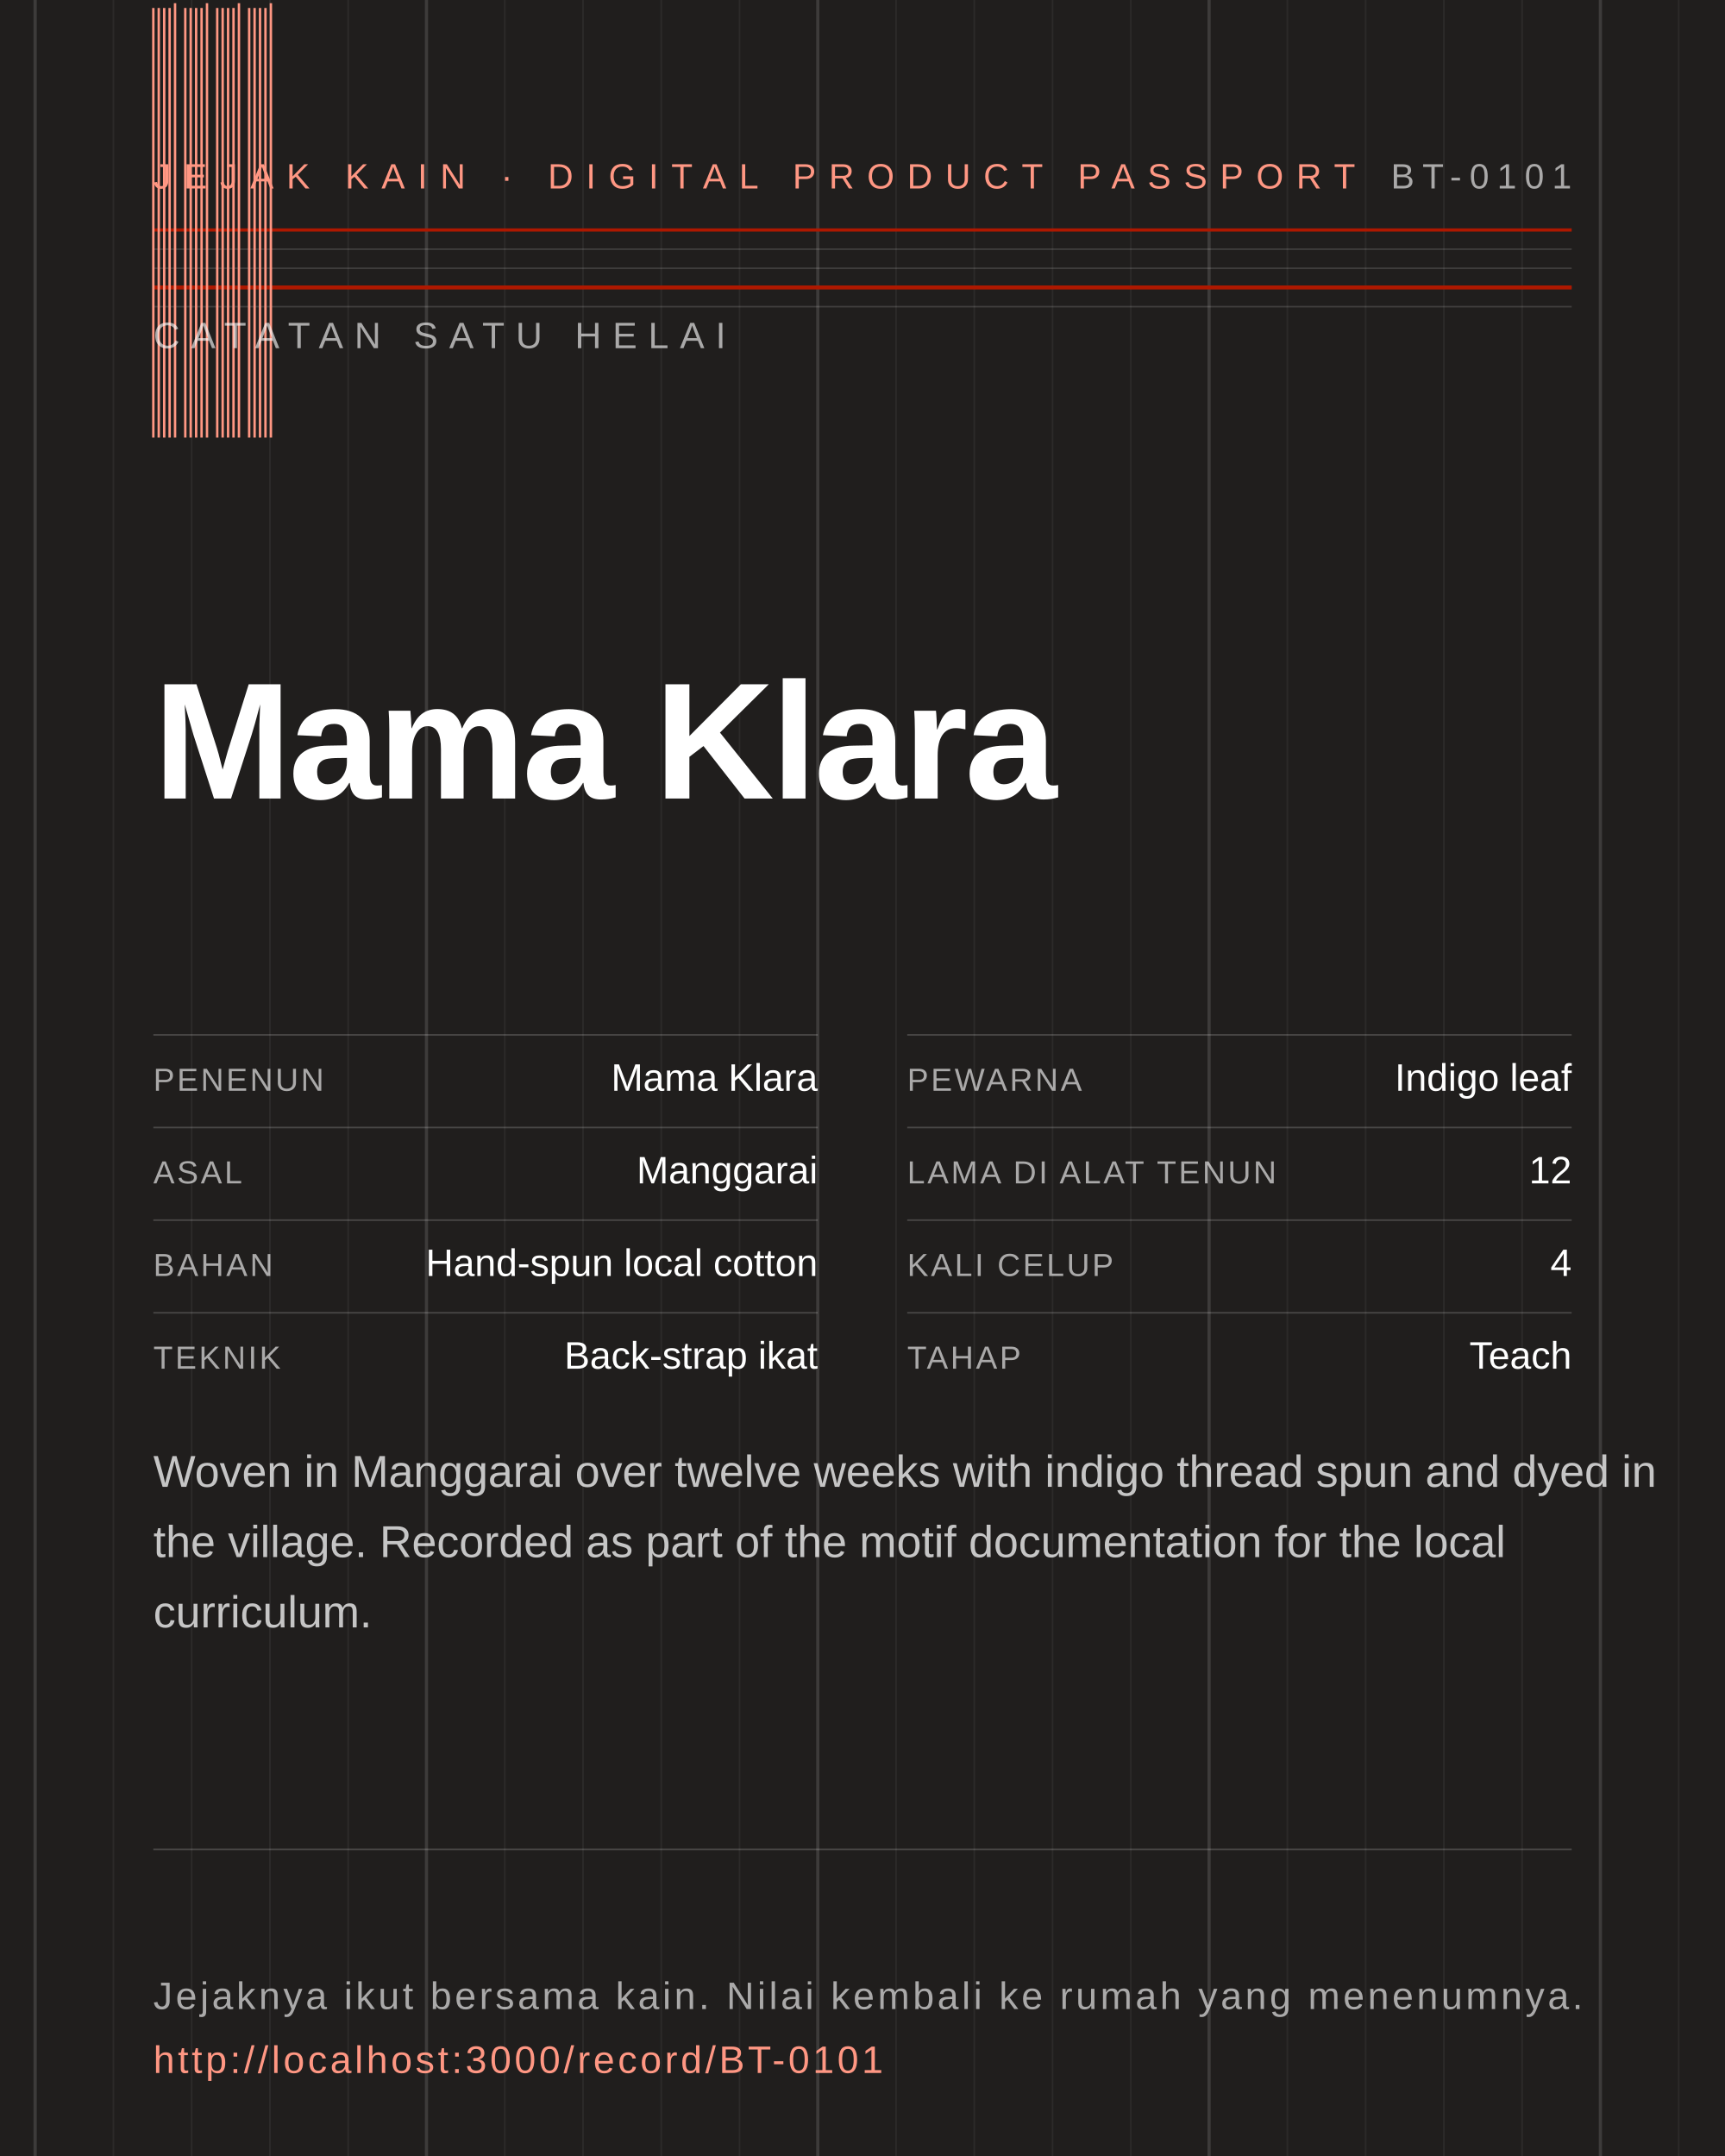
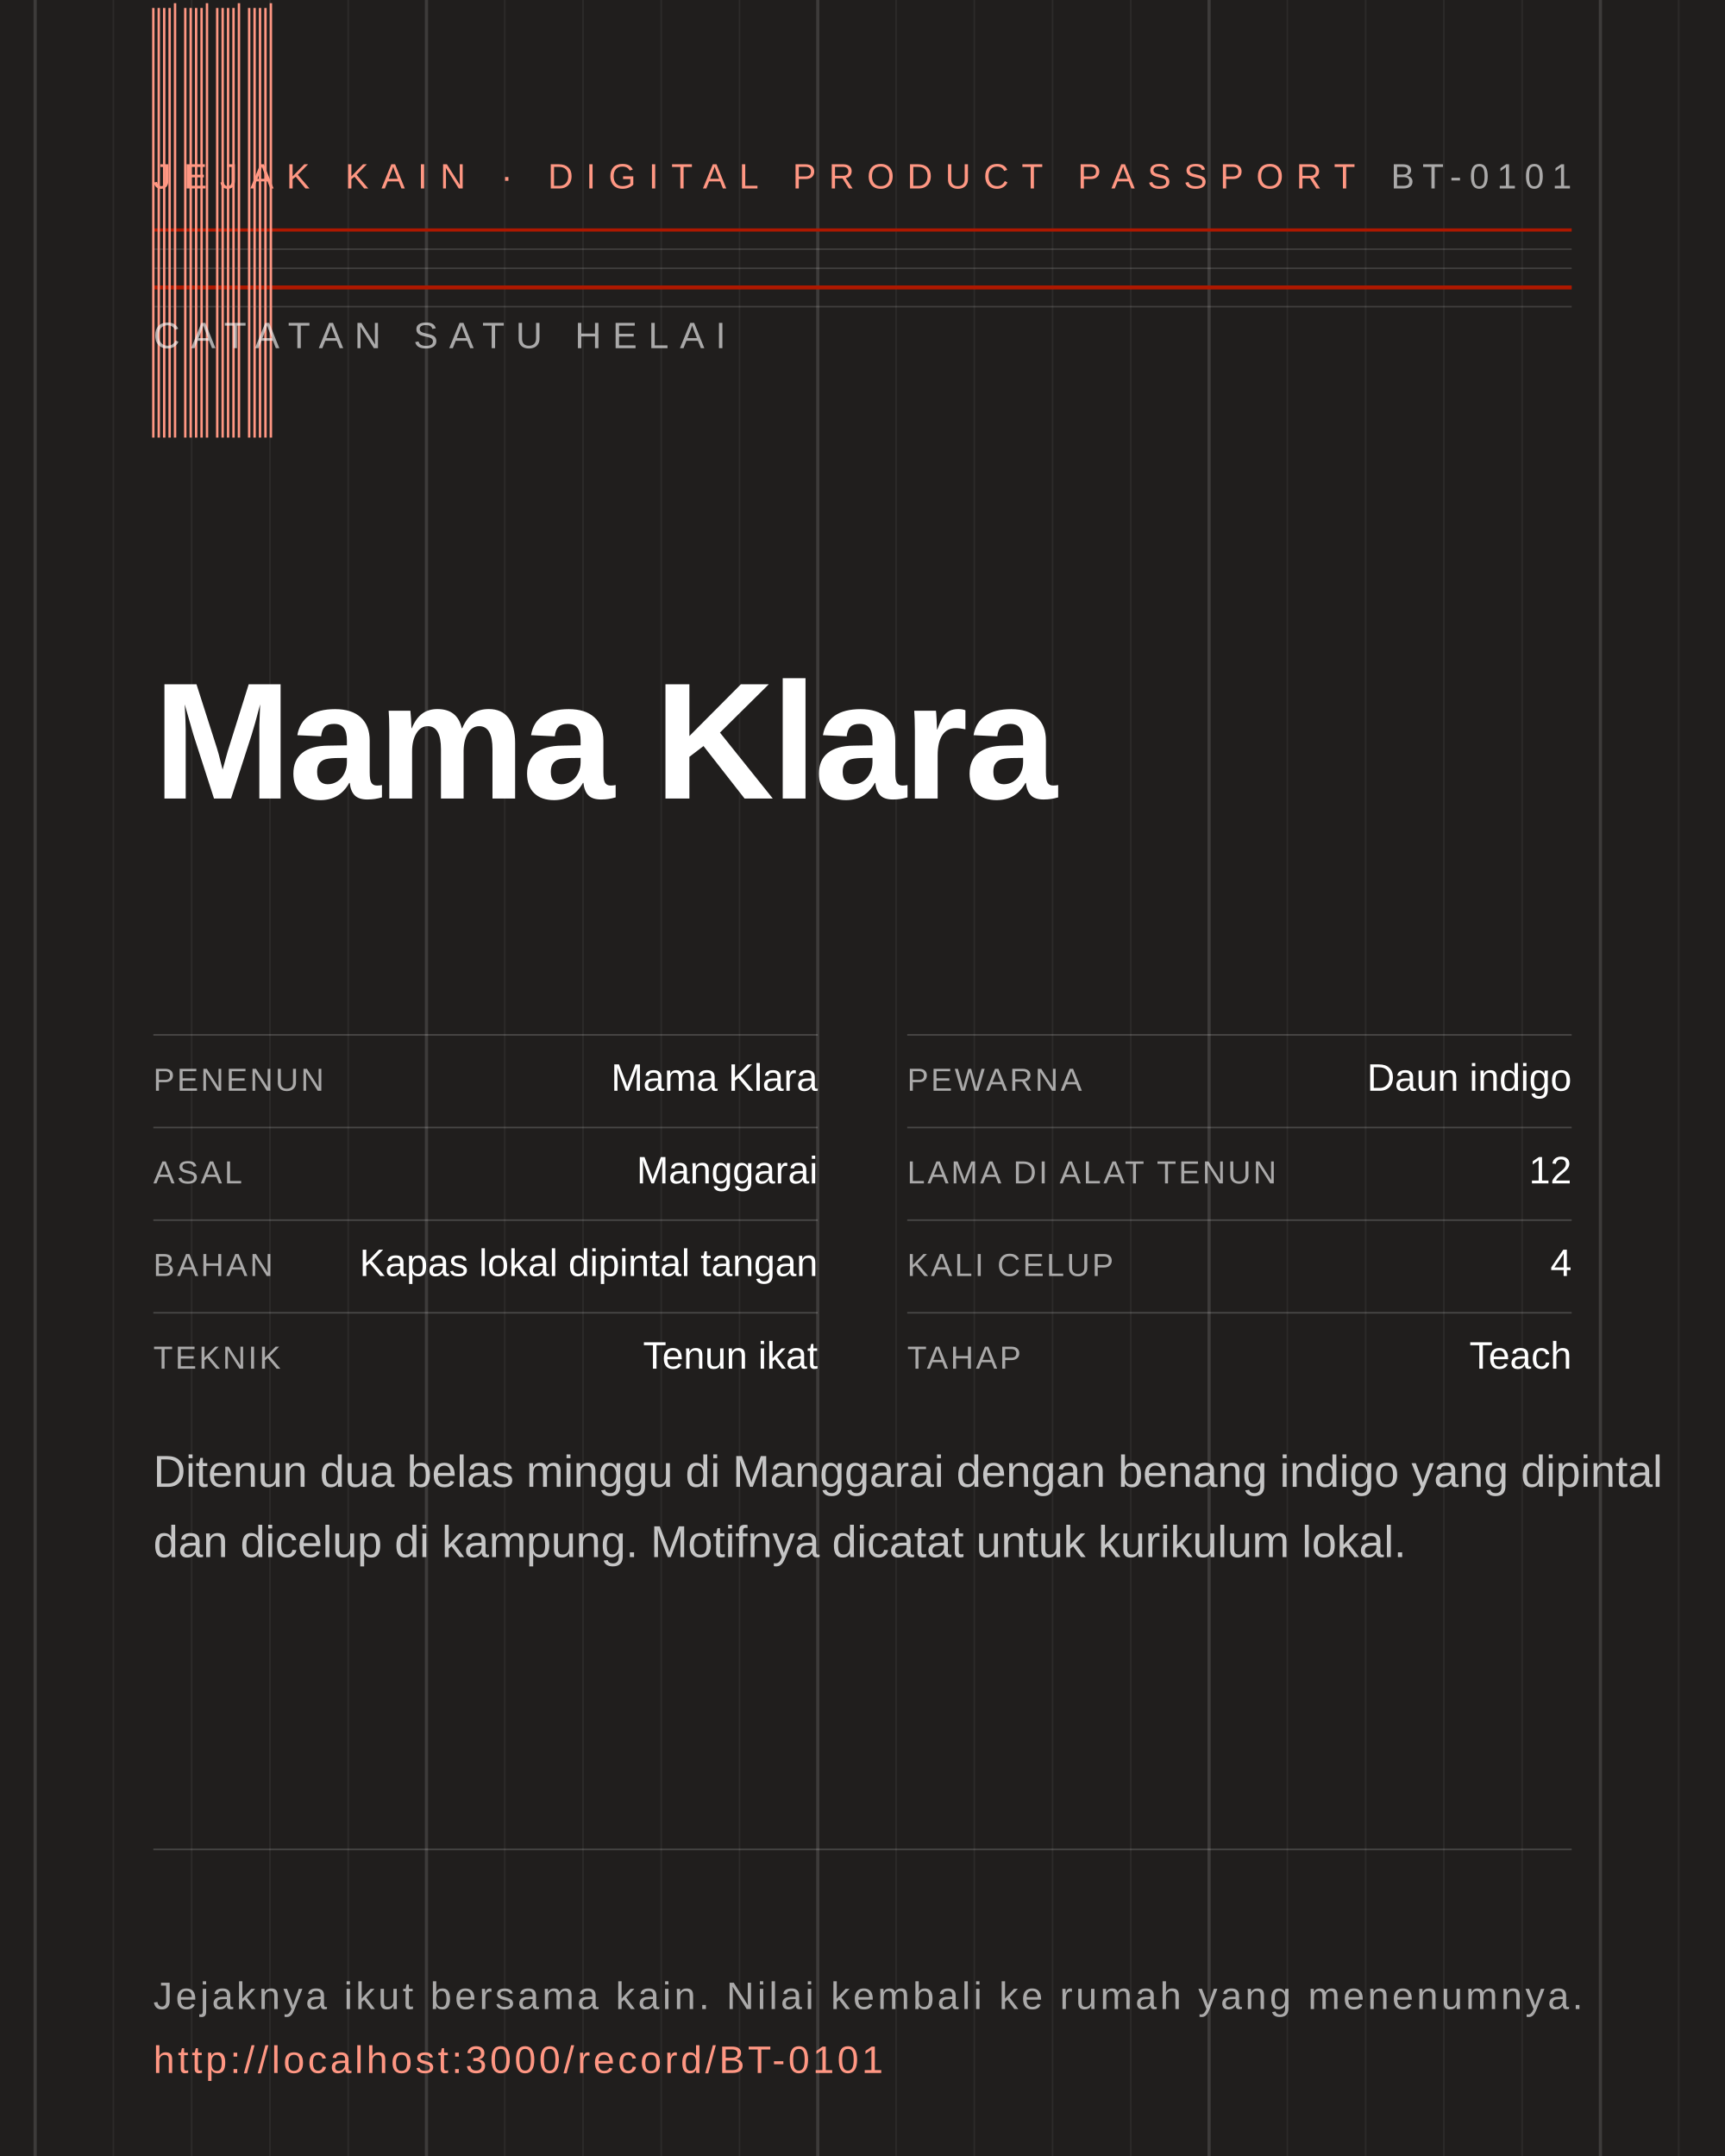
- <svg xmlns="http://www.w3.org/2000/svg" width="1080" height="1350" viewBox="0 0 1080 1350" role="img" aria-label="Cloth no. 0101 · Mama Klara">
+ <svg xmlns="http://www.w3.org/2000/svg" width="1080" height="1350" viewBox="0 0 1080 1350" role="img" aria-label="Kain no. 0101 · Mama Klara">
  <rect width="1080" height="1350" fill="#201E1D" />
  <g>
    <line x1="22" y1="0" x2="22" y2="1350" stroke="#FFFFFF" stroke-opacity="0.13" stroke-width="2" />
    <line x1="71" y1="0" x2="71" y2="1350" stroke="#FFFFFF" stroke-opacity="0.055" stroke-width="1" />
    <line x1="120" y1="0" x2="120" y2="1350" stroke="#FFFFFF" stroke-opacity="0.055" stroke-width="1" />
    <line x1="169" y1="0" x2="169" y2="1350" stroke="#FFFFFF" stroke-opacity="0.055" stroke-width="1" />
    <line x1="218" y1="0" x2="218" y2="1350" stroke="#FFFFFF" stroke-opacity="0.055" stroke-width="1" />
    <line x1="267" y1="0" x2="267" y2="1350" stroke="#FFFFFF" stroke-opacity="0.13" stroke-width="2" />
    <line x1="316" y1="0" x2="316" y2="1350" stroke="#FFFFFF" stroke-opacity="0.055" stroke-width="1" />
    <line x1="365" y1="0" x2="365" y2="1350" stroke="#FFFFFF" stroke-opacity="0.055" stroke-width="1" />
    <line x1="414" y1="0" x2="414" y2="1350" stroke="#FFFFFF" stroke-opacity="0.055" stroke-width="1" />
    <line x1="463" y1="0" x2="463" y2="1350" stroke="#FFFFFF" stroke-opacity="0.055" stroke-width="1" />
    <line x1="512" y1="0" x2="512" y2="1350" stroke="#FFFFFF" stroke-opacity="0.13" stroke-width="2" />
    <line x1="561" y1="0" x2="561" y2="1350" stroke="#FFFFFF" stroke-opacity="0.055" stroke-width="1" />
    <line x1="610" y1="0" x2="610" y2="1350" stroke="#FFFFFF" stroke-opacity="0.055" stroke-width="1" />
    <line x1="659" y1="0" x2="659" y2="1350" stroke="#FFFFFF" stroke-opacity="0.055" stroke-width="1" />
    <line x1="708" y1="0" x2="708" y2="1350" stroke="#FFFFFF" stroke-opacity="0.055" stroke-width="1" />
    <line x1="757" y1="0" x2="757" y2="1350" stroke="#FFFFFF" stroke-opacity="0.13" stroke-width="2" />
    <line x1="806" y1="0" x2="806" y2="1350" stroke="#FFFFFF" stroke-opacity="0.055" stroke-width="1" />
    <line x1="855" y1="0" x2="855" y2="1350" stroke="#FFFFFF" stroke-opacity="0.055" stroke-width="1" />
    <line x1="904" y1="0" x2="904" y2="1350" stroke="#FFFFFF" stroke-opacity="0.055" stroke-width="1" />
    <line x1="953" y1="0" x2="953" y2="1350" stroke="#FFFFFF" stroke-opacity="0.055" stroke-width="1" />
    <line x1="1002" y1="0" x2="1002" y2="1350" stroke="#FFFFFF" stroke-opacity="0.13" stroke-width="2" />
    <line x1="1051" y1="0" x2="1051" y2="1350" stroke="#FFFFFF" stroke-opacity="0.055" stroke-width="1" />
  </g>
  <text x="96" y="118" font-family="Archivo Narrow, Arial Narrow, Helvetica Neue, Arial, sans-serif" font-size="22" letter-spacing="8" fill="#FF9783">JEJAK KAIN · DIGITAL PRODUCT PASSPORT</text>
  <text x="984" y="118" text-anchor="end" font-family="Archivo Narrow, Arial Narrow, Helvetica Neue, Arial, sans-serif" font-size="22" letter-spacing="5" fill="#FFFFFF" fill-opacity=".62">BT-0101</text>
  <line x1="96" y1="144" x2="984" y2="144" stroke="#AE1800" stroke-width="2" />
  <line x1="96" y1="156" x2="984" y2="156" stroke="#FFFFFF" stroke-opacity=".14" stroke-width="1" />
  <line x1="96" y1="168" x2="984" y2="168" stroke="#FFFFFF" stroke-opacity=".14" stroke-width="1" />
  <line x1="96" y1="180" x2="984" y2="180" stroke="#FFFFFF" stroke-opacity=".14" stroke-width="1" />
  <line x1="96" y1="192" x2="984" y2="192" stroke="#FFFFFF" stroke-opacity=".14" stroke-width="1" />
  <line x1="96" y1="180" x2="984" y2="180" stroke="#AE1800" stroke-width="2.5" />
  <g>
    <line x1="96" y1="5" x2="96" y2="274" stroke="#FF9783" stroke-width="1.5" />
    <line x1="99.4" y1="5" x2="99.4" y2="274" stroke="#FF9783" stroke-width="1.5" />
    <line x1="102.8" y1="5" x2="102.8" y2="274" stroke="#FF9783" stroke-width="1.5" />
    <line x1="106.2" y1="5" x2="106.2" y2="274" stroke="#FF9783" stroke-width="1.5" />
    <line x1="109.6" y1="2" x2="109.6" y2="274" stroke="#FF9783" stroke-width="1.5" />
    <line x1="116" y1="5" x2="116" y2="274" stroke="#FF9783" stroke-width="1.5" />
    <line x1="119.4" y1="5" x2="119.4" y2="274" stroke="#FF9783" stroke-width="1.5" />
    <line x1="122.8" y1="5" x2="122.8" y2="274" stroke="#FF9783" stroke-width="1.5" />
    <line x1="126.2" y1="5" x2="126.2" y2="274" stroke="#FF9783" stroke-width="1.5" />
    <line x1="129.6" y1="2" x2="129.6" y2="274" stroke="#FF9783" stroke-width="1.5" />
    <line x1="136" y1="5" x2="136" y2="274" stroke="#FF9783" stroke-width="1.5" />
    <line x1="139.4" y1="5" x2="139.4" y2="274" stroke="#FF9783" stroke-width="1.5" />
    <line x1="142.8" y1="5" x2="142.8" y2="274" stroke="#FF9783" stroke-width="1.5" />
    <line x1="146.2" y1="5" x2="146.2" y2="274" stroke="#FF9783" stroke-width="1.5" />
    <line x1="149.6" y1="2" x2="149.6" y2="274" stroke="#FF9783" stroke-width="1.5" />
    <line x1="156" y1="5" x2="156" y2="274" stroke="#FF9783" stroke-width="1.5" />
    <line x1="159.4" y1="5" x2="159.4" y2="274" stroke="#FF9783" stroke-width="1.5" />
    <line x1="162.8" y1="5" x2="162.8" y2="274" stroke="#FF9783" stroke-width="1.5" />
    <line x1="166.2" y1="5" x2="166.2" y2="274" stroke="#FF9783" stroke-width="1.5" />
    <line x1="169.6" y1="2" x2="169.6" y2="274" stroke="#FF9783" stroke-width="1.5" />
  </g>
  <text x="96" y="218" font-family="Archivo Narrow, Arial Narrow, Helvetica Neue, Arial, sans-serif" font-size="23" letter-spacing="7" fill="#FFFFFF" fill-opacity=".62">CATATAN SATU HELAI</text>
  <text x="96" y="500" font-family="Hanken Grotesk, Telegraf, Helvetica Neue, Arial, sans-serif" font-weight="900" font-size="104" letter-spacing="-2" fill="#FFFFFF">Mama Klara</text>
  <line x1="96" y1="648" x2="512" y2="648" stroke="#FFFFFF" stroke-opacity=".18" />
  <text x="96" y="683" font-family="Archivo Narrow, Arial Narrow, Helvetica Neue, Arial, sans-serif" font-size="20" letter-spacing="1.5" fill="#FFFFFF" fill-opacity=".62">PENENUN</text>
  <text x="512" y="683" text-anchor="end" font-family="Archivo Narrow, Arial Narrow, Helvetica Neue, Arial, sans-serif" font-size="24" fill="#FFFFFF">Mama Klara</text>
  <line x1="96" y1="706" x2="512" y2="706" stroke="#FFFFFF" stroke-opacity=".18" />
  <text x="96" y="741" font-family="Archivo Narrow, Arial Narrow, Helvetica Neue, Arial, sans-serif" font-size="20" letter-spacing="1.5" fill="#FFFFFF" fill-opacity=".62">ASAL</text>
  <text x="512" y="741" text-anchor="end" font-family="Archivo Narrow, Arial Narrow, Helvetica Neue, Arial, sans-serif" font-size="24" fill="#FFFFFF">Manggarai</text>
  <line x1="96" y1="764" x2="512" y2="764" stroke="#FFFFFF" stroke-opacity=".18" />
  <text x="96" y="799" font-family="Archivo Narrow, Arial Narrow, Helvetica Neue, Arial, sans-serif" font-size="20" letter-spacing="1.5" fill="#FFFFFF" fill-opacity=".62">BAHAN</text>
-   <text x="512" y="799" text-anchor="end" font-family="Archivo Narrow, Arial Narrow, Helvetica Neue, Arial, sans-serif" font-size="24" fill="#FFFFFF">Hand-spun local cotton</text>
+   <text x="512" y="799" text-anchor="end" font-family="Archivo Narrow, Arial Narrow, Helvetica Neue, Arial, sans-serif" font-size="24" fill="#FFFFFF">Kapas lokal dipintal tangan</text>
  <line x1="96" y1="822" x2="512" y2="822" stroke="#FFFFFF" stroke-opacity=".18" />
  <text x="96" y="857" font-family="Archivo Narrow, Arial Narrow, Helvetica Neue, Arial, sans-serif" font-size="20" letter-spacing="1.5" fill="#FFFFFF" fill-opacity=".62">TEKNIK</text>
-   <text x="512" y="857" text-anchor="end" font-family="Archivo Narrow, Arial Narrow, Helvetica Neue, Arial, sans-serif" font-size="24" fill="#FFFFFF">Back-strap ikat</text>
+   <text x="512" y="857" text-anchor="end" font-family="Archivo Narrow, Arial Narrow, Helvetica Neue, Arial, sans-serif" font-size="24" fill="#FFFFFF">Tenun ikat</text>
  <line x1="568" y1="648" x2="984" y2="648" stroke="#FFFFFF" stroke-opacity=".18" />
  <text x="568" y="683" font-family="Archivo Narrow, Arial Narrow, Helvetica Neue, Arial, sans-serif" font-size="20" letter-spacing="1.5" fill="#FFFFFF" fill-opacity=".62">PEWARNA</text>
-   <text x="984" y="683" text-anchor="end" font-family="Archivo Narrow, Arial Narrow, Helvetica Neue, Arial, sans-serif" font-size="24" fill="#FFFFFF">Indigo leaf</text>
+   <text x="984" y="683" text-anchor="end" font-family="Archivo Narrow, Arial Narrow, Helvetica Neue, Arial, sans-serif" font-size="24" fill="#FFFFFF">Daun indigo</text>
  <line x1="568" y1="706" x2="984" y2="706" stroke="#FFFFFF" stroke-opacity=".18" />
  <text x="568" y="741" font-family="Archivo Narrow, Arial Narrow, Helvetica Neue, Arial, sans-serif" font-size="20" letter-spacing="1.5" fill="#FFFFFF" fill-opacity=".62">LAMA DI ALAT TENUN</text>
  <text x="984" y="741" text-anchor="end" font-family="Archivo Narrow, Arial Narrow, Helvetica Neue, Arial, sans-serif" font-size="24" fill="#FFFFFF">12</text>
  <line x1="568" y1="764" x2="984" y2="764" stroke="#FFFFFF" stroke-opacity=".18" />
  <text x="568" y="799" font-family="Archivo Narrow, Arial Narrow, Helvetica Neue, Arial, sans-serif" font-size="20" letter-spacing="1.5" fill="#FFFFFF" fill-opacity=".62">KALI CELUP</text>
  <text x="984" y="799" text-anchor="end" font-family="Archivo Narrow, Arial Narrow, Helvetica Neue, Arial, sans-serif" font-size="24" fill="#FFFFFF">4</text>
  <line x1="568" y1="822" x2="984" y2="822" stroke="#FFFFFF" stroke-opacity=".18" />
  <text x="568" y="857" font-family="Archivo Narrow, Arial Narrow, Helvetica Neue, Arial, sans-serif" font-size="20" letter-spacing="1.5" fill="#FFFFFF" fill-opacity=".62">TAHAP</text>
  <text x="984" y="857" text-anchor="end" font-family="Archivo Narrow, Arial Narrow, Helvetica Neue, Arial, sans-serif" font-size="24" fill="#FFFFFF">Teach</text>
-   <text x="96" y="931" font-family="Archivo Narrow, Arial Narrow, Helvetica Neue, Arial, sans-serif" font-size="28" fill="#FFFFFF" fill-opacity=".74">Woven in Manggarai over twelve weeks with indigo thread spun and dyed in</text>
-   <text x="96" y="975" font-family="Archivo Narrow, Arial Narrow, Helvetica Neue, Arial, sans-serif" font-size="28" fill="#FFFFFF" fill-opacity=".74">the village. Recorded as part of the motif documentation for the local</text>
-   <text x="96" y="1019" font-family="Archivo Narrow, Arial Narrow, Helvetica Neue, Arial, sans-serif" font-size="28" fill="#FFFFFF" fill-opacity=".74">curriculum.</text>
+   <text x="96" y="931" font-family="Archivo Narrow, Arial Narrow, Helvetica Neue, Arial, sans-serif" font-size="28" fill="#FFFFFF" fill-opacity=".74">Ditenun dua belas minggu di Manggarai dengan benang indigo yang dipintal</text>
+   <text x="96" y="975" font-family="Archivo Narrow, Arial Narrow, Helvetica Neue, Arial, sans-serif" font-size="28" fill="#FFFFFF" fill-opacity=".74">dan dicelup di kampung. Motifnya dicatat untuk kurikulum lokal.</text>
  <line x1="96" y1="1158" x2="984" y2="1158" stroke="#FFFFFF" stroke-opacity=".18" />
  <text x="96" y="1258" font-family="Archivo Narrow, Arial Narrow, Helvetica Neue, Arial, sans-serif" font-size="24" letter-spacing="2" fill="#FFFFFF" fill-opacity=".62">Jejaknya ikut bersama kain. Nilai kembali ke rumah yang menenumnya.</text>
  <text x="96" y="1298" font-family="Archivo Narrow, Arial Narrow, Helvetica Neue, Arial, sans-serif" font-size="24" letter-spacing="2" fill="#FF9783">http://localhost:3000/record/BT-0101</text>
</svg>
